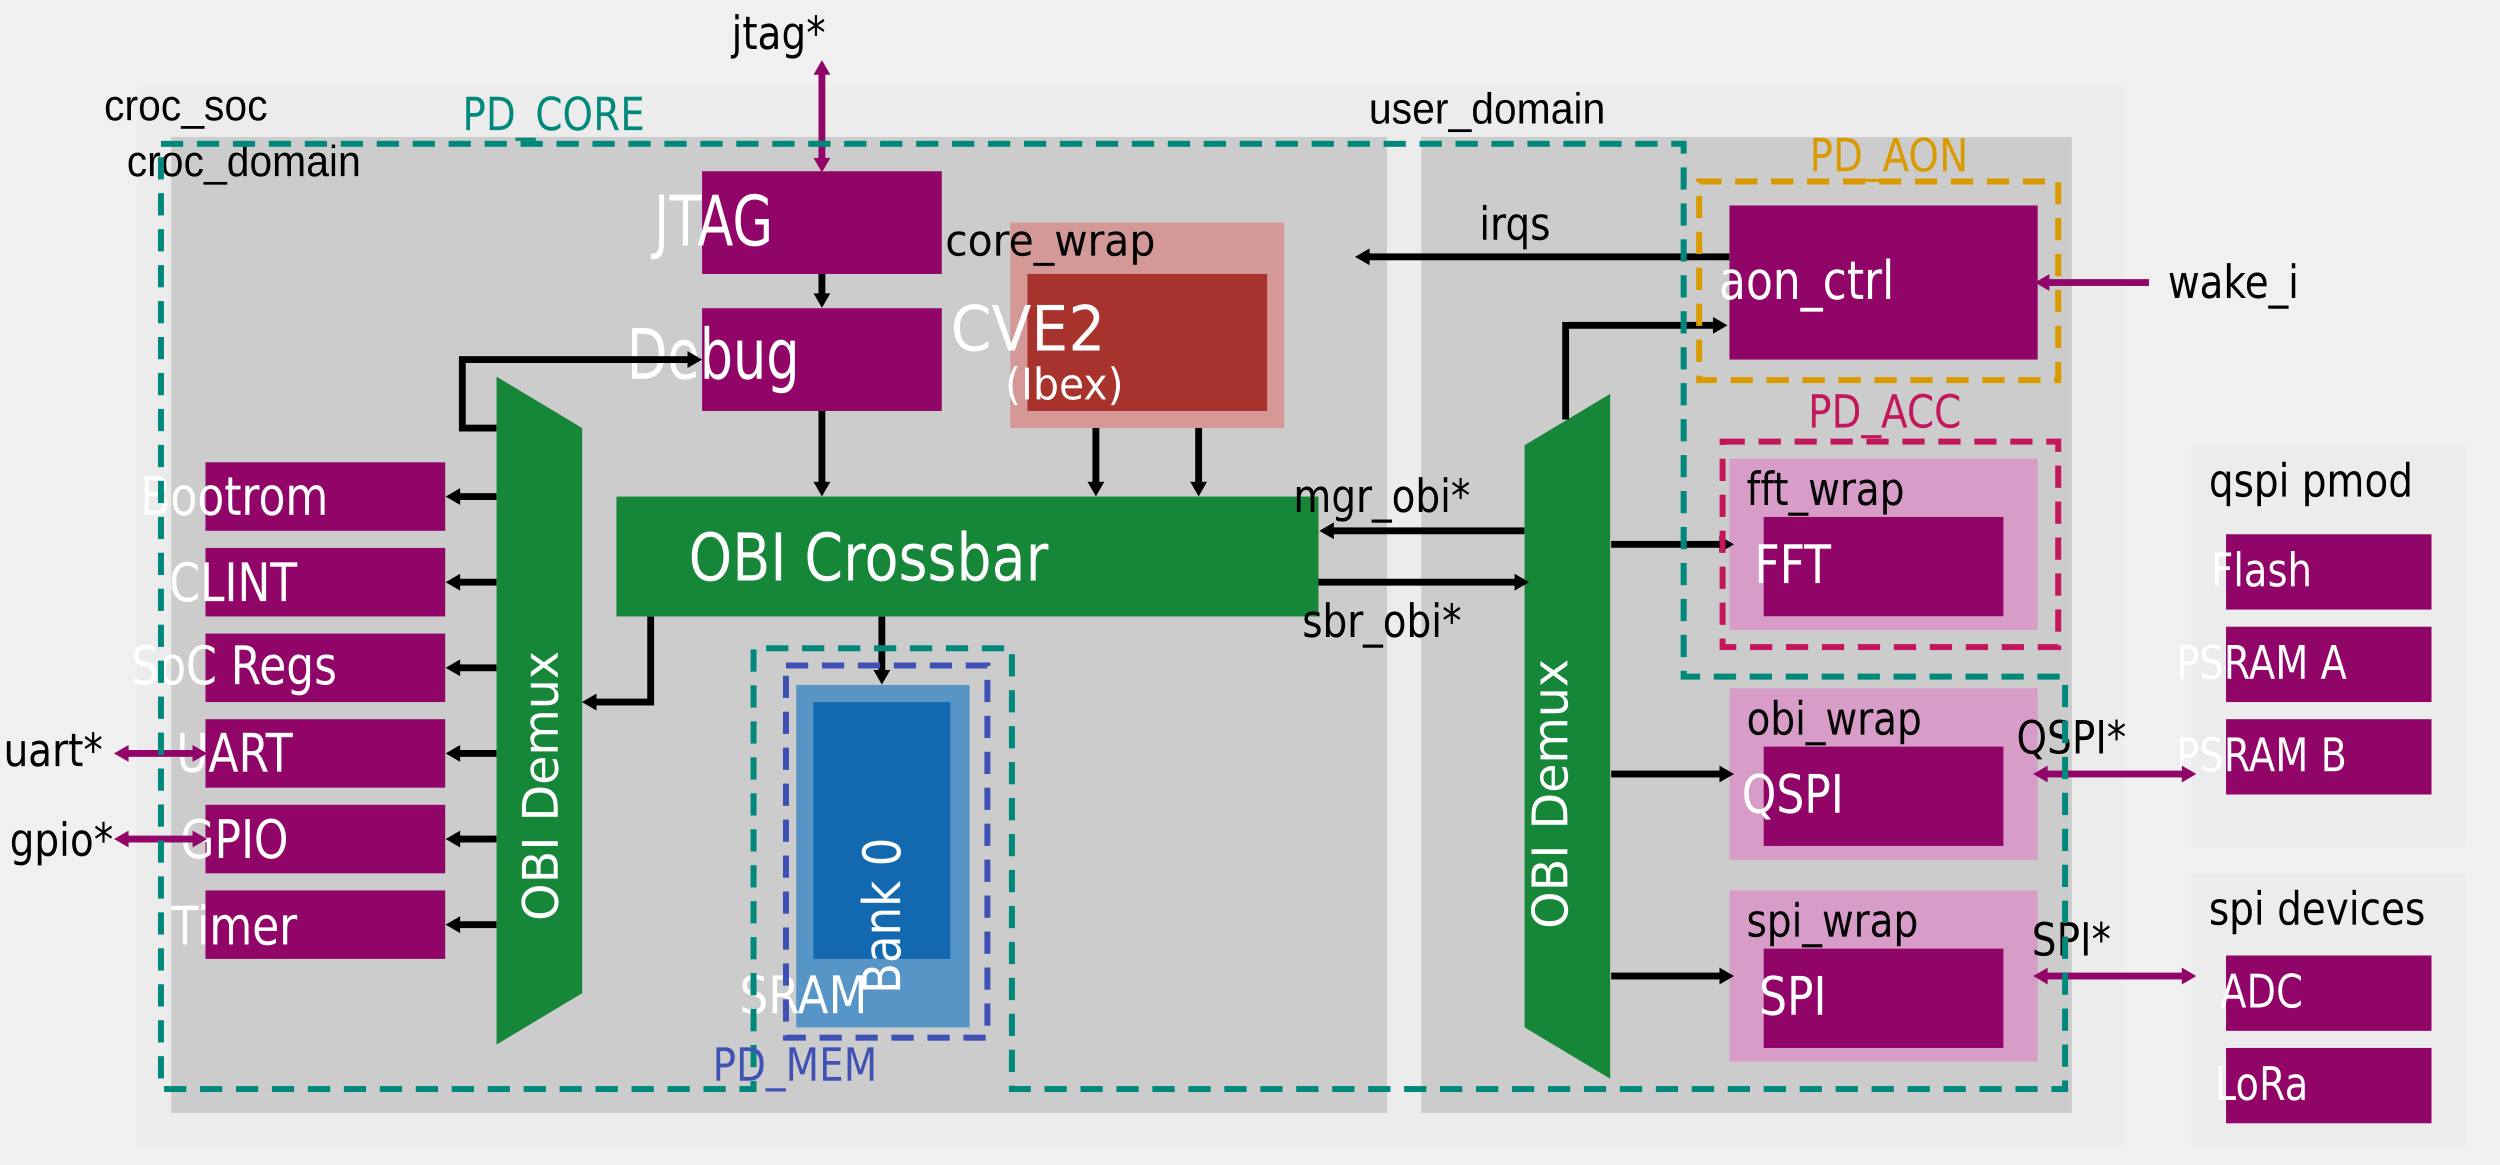
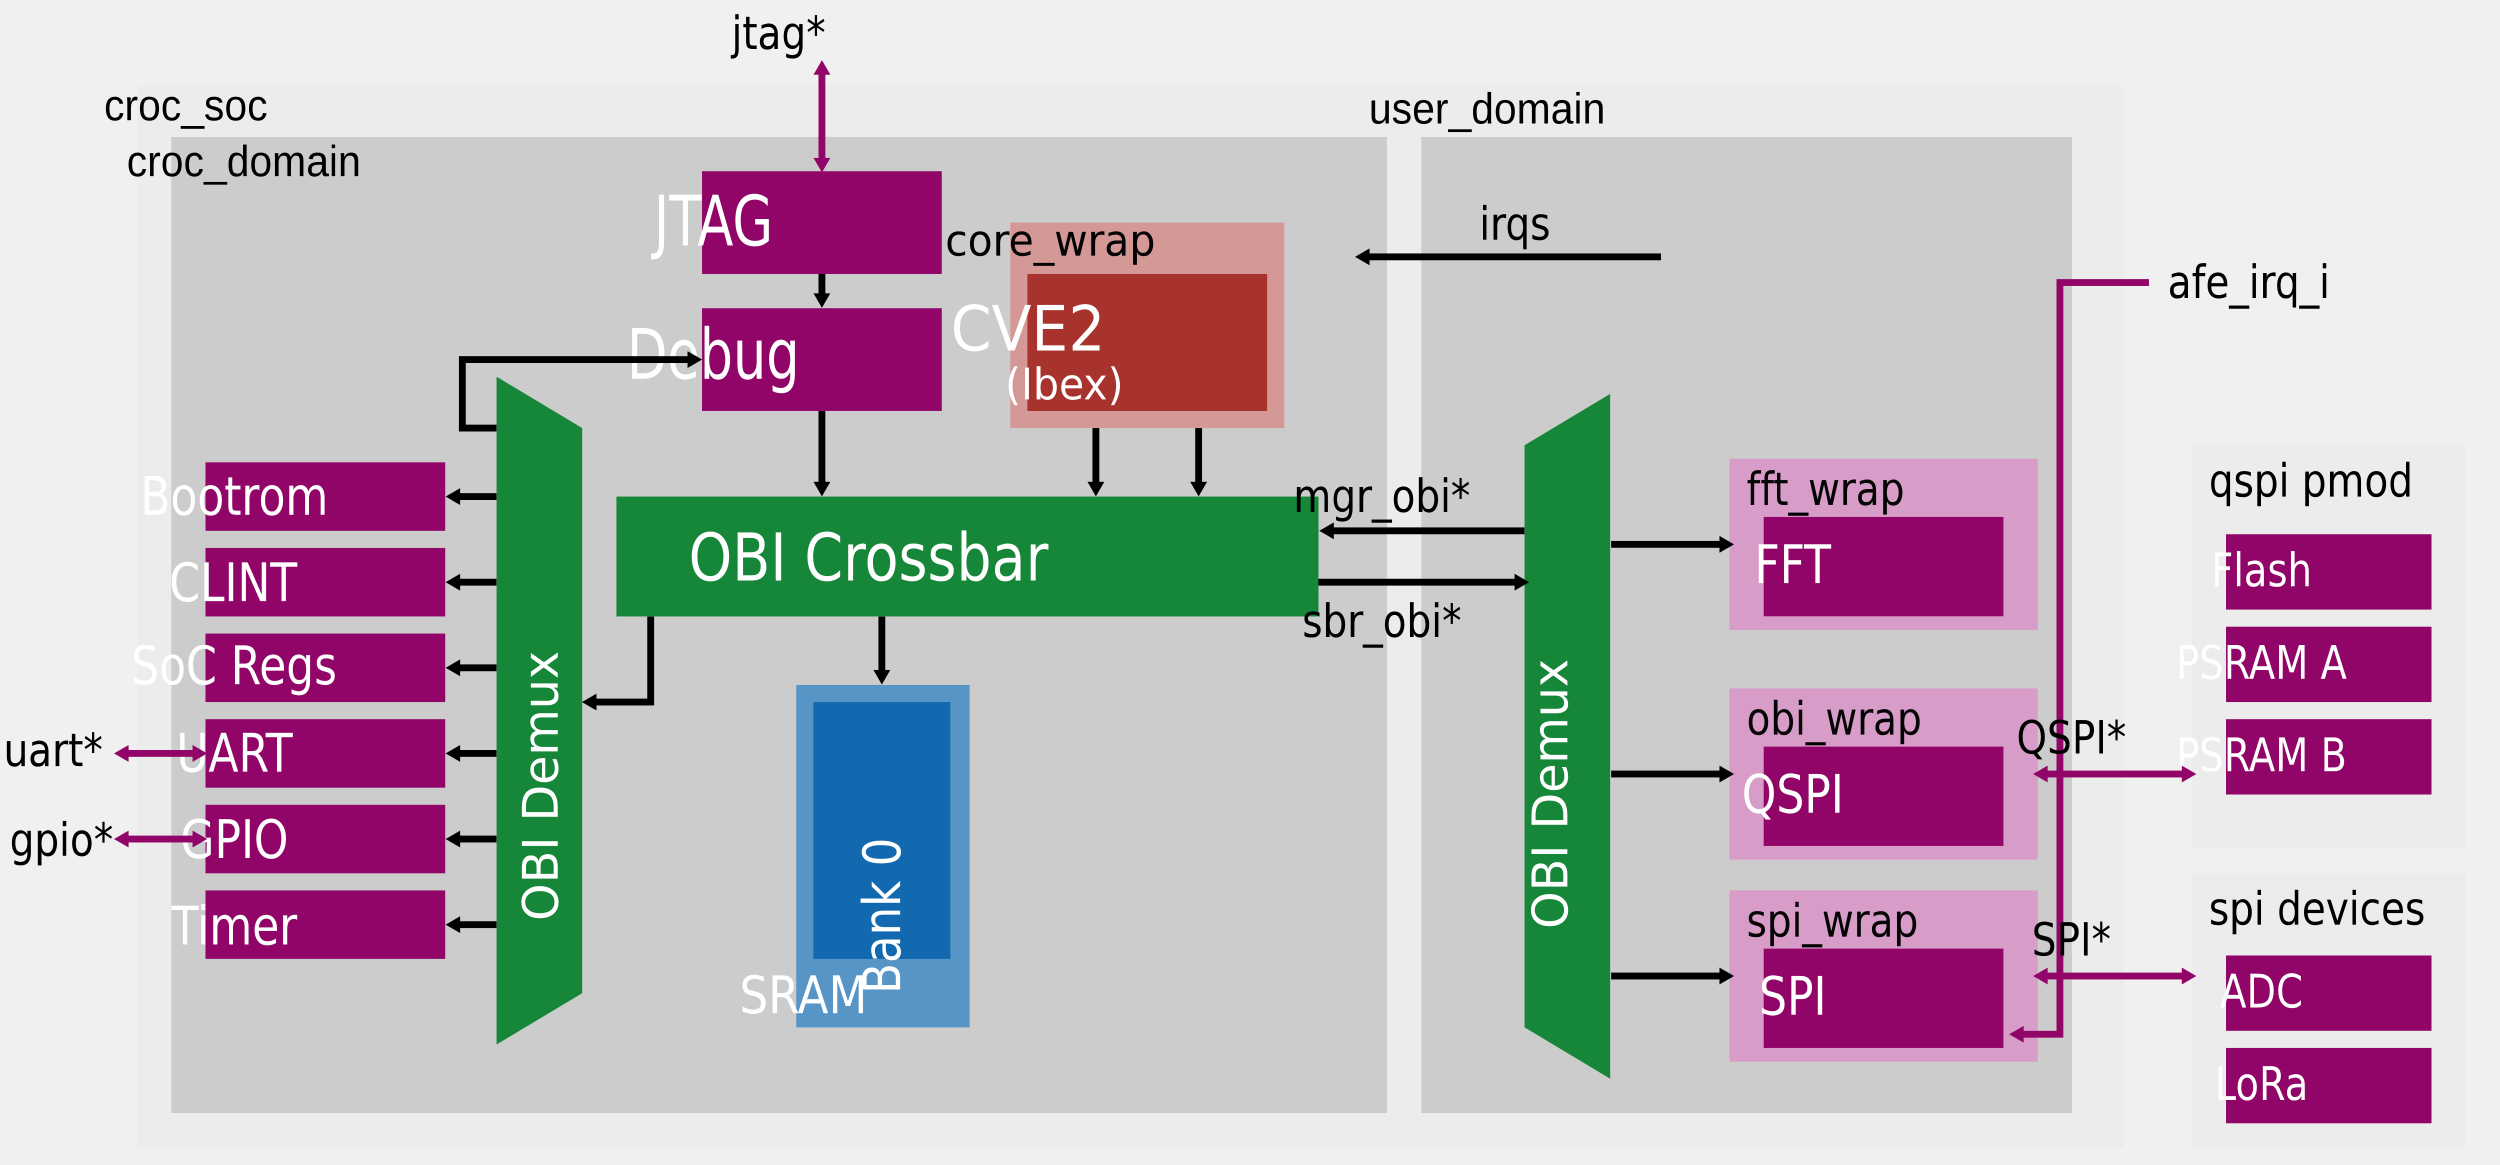
<svg xmlns="http://www.w3.org/2000/svg" width="292mm" height="136mm" viewBox="0 0 146 68" version="1.1">
  <defs id="defs_markers">
    <marker orient="auto" refY="0" refX="0" id="TriangleOutS-3-4-0-3-9-2-7-1-6-5-3-3" style="overflow:visible">
      <path id="path1059-4-0-5-2-8-7-8-7-0-9-6-0" d="M 5.77,0 -2.88,5 V -5 Z" style="fill:#000000;fill-opacity:1;fill-rule:evenodd;stroke:#000000;stroke-width:1pt;stroke-opacity:1" transform="scale(0.2)" />
    </marker>
    <marker orient="auto" refY="0" refX="0" id="TriangleOutS-3-4-0-62-8-4" style="overflow:visible">
      <path id="path1059-4-0-5-6-4-7" d="M 5.77,0 -2.88,5 V -5 Z" style="fill:#000000;fill-opacity:1;fill-rule:evenodd;stroke:#000000;stroke-width:1pt;stroke-opacity:1" transform="scale(0.2)" />
    </marker>
    <marker orient="auto" refY="0" refX="0" id="TriangleOutS-3-4-0-3-9-2-7-1-6-2-0-9-6" style="overflow:visible">
      <path id="path1059-4-0-5-2-8-7-8-7-0-0-2-0-31" d="M 5.77,0 -2.88,5 V -5 Z" style="fill:#000000;fill-opacity:1;fill-rule:evenodd;stroke:#000000;stroke-width:1pt;stroke-opacity:1" transform="scale(0.2)" />
    </marker>
    <marker orient="auto" refY="0" refX="0" id="TriangleInS-0-8-5-7-6-3-75" style="overflow:visible">
      <path id="path1050-0-1-9-91-0-4-9" d="M 5.77,0 -2.88,5 V -5 Z" style="fill:#910569;fill-opacity:1;fill-rule:evenodd;stroke:#910569;stroke-width:1pt;stroke-opacity:1" transform="scale(-0.2)" />
    </marker>
    <marker orient="auto" refY="0" refX="0" id="TriangleOutS-3-4-9-5-9-0-1-7-7-6-1-6" style="overflow:visible">
      <path id="path1059-4-0-4-55-7-1-9-0-52-1-5-21" d="M 5.77,0 -2.88,5 V -5 Z" style="fill:#910569;fill-opacity:1;fill-rule:evenodd;stroke:#910569;stroke-width:1pt;stroke-opacity:1" transform="scale(0.2)" />
    </marker>
    <marker orient="auto" refY="0" refX="0" id="TriangleOutS-3-4-9-6-5-7" style="overflow:visible">
      <path id="path1059-4-0-4-4-3-85" d="M 5.77,0 -2.88,5 V -5 Z" style="fill:#000000;fill-opacity:1;fill-rule:evenodd;stroke:#000000;stroke-width:1pt;stroke-opacity:1" transform="scale(0.2)" />
    </marker>
    <marker orient="auto" refY="0" refX="0" id="TriangleOutS-3-4-9-6-5-0-7" style="overflow:visible">
      <path id="path1059-4-0-4-4-3-6-4" d="M 5.77,0 -2.88,5 V -5 Z" style="fill:#000000;fill-opacity:1;fill-rule:evenodd;stroke:#000000;stroke-width:1pt;stroke-opacity:1" transform="scale(0.2)" />
    </marker>
    <marker orient="auto" refY="0" refX="0" id="TriangleOutS-3-4-9-6-1-5" style="overflow:visible">
      <path id="path1059-4-0-4-4-2-9" d="M 5.77,0 -2.88,5 V -5 Z" style="fill:#000000;fill-opacity:1;fill-rule:evenodd;stroke:#000000;stroke-width:1pt;stroke-opacity:1" transform="scale(0.2)" />
    </marker>
    <marker orient="auto" refY="0" refX="0" id="TriangleOutS-3-4-0-62-8-3-75" style="overflow:visible">
      <path id="path1059-4-0-5-6-4-2-38" d="M 5.77,0 -2.88,5 V -5 Z" style="fill:#000000;fill-opacity:1;fill-rule:evenodd;stroke:#000000;stroke-width:1pt;stroke-opacity:1" transform="scale(0.2)" />
    </marker>
    <marker orient="auto" refY="0" refX="0" id="TriangleOutS-3-4-0-3-9-2-7-1-6-2-0-2-3-1" style="overflow:visible">
      <path id="path1059-4-0-5-2-8-7-8-7-0-0-2-66-7-8" d="M 5.77,0 -2.88,5 V -5 Z" style="fill:#000000;fill-opacity:1;fill-rule:evenodd;stroke:#000000;stroke-width:1pt;stroke-opacity:1" transform="scale(0.2)" />
    </marker>
    <marker orient="auto" refY="0" refX="0" id="TriangleOutS-3-4-0-3-9-2-7-1-6-2-0-2-9-0-9" style="overflow:visible">
      <path id="path1059-4-0-5-2-8-7-8-7-0-0-2-66-1-2-6" d="M 5.77,0 -2.88,5 V -5 Z" style="fill:#000000;fill-opacity:1;fill-rule:evenodd;stroke:#000000;stroke-width:1pt;stroke-opacity:1" transform="scale(0.2)" />
    </marker>
    <marker orient="auto" refY="0" refX="0" id="TriangleOutS-3-4-0-3-9-2-7-1-6-2-0-04-5-4" style="overflow:visible">
      <path id="path1059-4-0-5-2-8-7-8-7-0-0-2-8-9-3" d="M 5.77,0 -2.88,5 V -5 Z" style="fill:#000000;fill-opacity:1;fill-rule:evenodd;stroke:#000000;stroke-width:1pt;stroke-opacity:1" transform="scale(0.2)" />
    </marker>
    <marker orient="auto" refY="0" refX="0" id="TriangleOutS-3-4-0-3-9-2-7-1-6-2-0-0-3-9-33" style="overflow:visible">
      <path id="path1059-4-0-5-2-8-7-8-7-0-0-2-6-6-2-8" d="M 5.77,0 -2.88,5 V -5 Z" style="fill:#000000;fill-opacity:1;fill-rule:evenodd;stroke:#000000;stroke-width:1pt;stroke-opacity:1" transform="scale(0.2)" />
    </marker>
    <marker orient="auto" refY="0" refX="0" id="TriangleOutS-3-4-0-3-9-2-7-1-6-2-0-2-9-0-6-6" style="overflow:visible">
      <path id="path1059-4-0-5-2-8-7-8-7-0-0-2-66-1-2-1-04" d="M 5.77,0 -2.88,5 V -5 Z" style="fill:#000000;fill-opacity:1;fill-rule:evenodd;stroke:#000000;stroke-width:1pt;stroke-opacity:1" transform="scale(0.2)" />
    </marker>
    <marker orient="auto" refY="0" refX="0" id="TriangleOutS-3-4-0-3-9-2-7-1-6-2-0-0-3-9-7-8" style="overflow:visible">
      <path id="path1059-4-0-5-2-8-7-8-7-0-0-2-6-6-2-3-8" d="M 5.77,0 -2.88,5 V -5 Z" style="fill:#000000;fill-opacity:1;fill-rule:evenodd;stroke:#000000;stroke-width:1pt;stroke-opacity:1" transform="scale(0.2)" />
    </marker>
    <marker orient="auto" refY="0" refX="0" id="TriangleInS-0-8-5-4-4-9-0-8" style="overflow:visible">
      <path id="path1050-0-1-9-1-5-4-6-9" d="M 5.77,0 -2.88,5 V -5 Z" style="fill:#910569;fill-opacity:1;fill-rule:evenodd;stroke:#910569;stroke-width:1pt;stroke-opacity:1" transform="scale(-0.2)" />
    </marker>
    <marker orient="auto" refY="0" refX="0" id="TriangleOutS-3-4-9-5-9-0-1-7-0-0-7-3-7" style="overflow:visible">
      <path id="path1059-4-0-4-55-7-1-9-0-5-4-8-20-7" d="M 5.77,0 -2.88,5 V -5 Z" style="fill:#910569;fill-opacity:1;fill-rule:evenodd;stroke:#910569;stroke-width:1pt;stroke-opacity:1" transform="scale(0.2)" />
    </marker>
    <marker orient="auto" refY="0" refX="0" id="TriangleInS-0-8-5-4-4-9-6-6-6" style="overflow:visible">
      <path id="path1050-0-1-9-1-5-4-0-1-4" d="M 5.77,0 -2.88,5 V -5 Z" style="fill:#910569;fill-opacity:1;fill-rule:evenodd;stroke:#910569;stroke-width:1pt;stroke-opacity:1" transform="scale(-0.2)" />
    </marker>
    <marker orient="auto" refY="0" refX="0" id="TriangleOutS-3-4-9-5-9-0-1-7-0-0-7-6-5-3" style="overflow:visible">
      <path id="path1059-4-0-4-55-7-1-9-0-5-4-8-2-5-0" d="M 5.77,0 -2.88,5 V -5 Z" style="fill:#910569;fill-opacity:1;fill-rule:evenodd;stroke:#910569;stroke-width:1pt;stroke-opacity:1" transform="scale(0.2)" />
    </marker>
    <marker orient="auto" refY="0" refX="0" id="TriangleOutS-3-4-0-3-9-2-7-1-6-5-3-2-3" style="overflow:visible">
      <path id="path1059-4-0-5-2-8-7-8-7-0-9-6-5-0" d="M 5.77,0 -2.88,5 V -5 Z" style="fill:#000000;fill-opacity:1;fill-rule:evenodd;stroke:#000000;stroke-width:1pt;stroke-opacity:1" transform="scale(0.2)" />
    </marker>
  </defs>
  <g id="layer_blocks">
    <g id="grp_croc_soc">
      <rect style="fill:#ececec;fill-opacity:1;stroke:none;stroke-width:0.495;stroke-miterlimit:4;stroke-dasharray:none;stroke-dashoffset:1.587;stroke-opacity:1" id="croc_soc_shape" width="116" height="62" x="8" y="5" />
      <text xml:space="preserve" style="font-style:normal;font-variant:normal;font-weight:normal;font-stretch:normal;font-size:2.469px;line-height:1.25;font-family:'DejaVu Sans';-inkscape-font-specification:'DejaVu Sans';text-align:center;letter-spacing:0px;word-spacing:0px;text-anchor:middle;display:inline;fill:#ffffff;fill-opacity:1;stroke:none;stroke-width:0.256" x="35.123" y="34.658" id="croc_soc_label_croc_soc" transform="matrix(0.966871,0,0,1.03426,-20.449,-28.8235)">
        <tspan x="35.123" y="34.658" style="font-style:normal;font-variant:normal;font-weight:normal;font-stretch:normal;font-size:2.469px;font-family:Arial;-inkscape-font-specification:Arial;fill:#000000;fill-opacity:1;stroke-width:0.256">croc_soc</tspan>
      </text>
      <g id="grp_croc_domain">
        <rect style="fill:#cccccc;fill-opacity:1;stroke:none;stroke-width:0.501;stroke-miterlimit:4;stroke-dasharray:none;stroke-dashoffset:1.587;stroke-opacity:1" id="croc_domain_shape" width="71" height="57" x="10" y="8" />
        <text xml:space="preserve" style="font-style:normal;font-variant:normal;font-weight:normal;font-stretch:normal;font-size:2.469px;line-height:1.25;font-family:'DejaVu Sans';-inkscape-font-specification:'DejaVu Sans';text-align:center;letter-spacing:0px;word-spacing:0px;text-anchor:middle;fill:#000000;fill-opacity:1;stroke:none;stroke-width:0.256" x="39.404" y="37.814" id="croc_domain_label_croc_domain" transform="matrix(0.966871,0,0,1.03426,-20.449,-28.8235)">
          <tspan x="39.404" y="37.814" style="font-style:normal;font-variant:normal;font-weight:normal;font-stretch:normal;font-size:2.469px;font-family:Arial;-inkscape-font-specification:Arial;fill:#000000;fill-opacity:1;stroke-width:0.256">croc_domain</tspan>
        </text>
        <g id="grp_core_wrap">
          <rect style="fill:#d49996;fill-opacity:1;stroke-width:0.353;stroke-linecap:round;stroke-linejoin:round" id="core_wrap_shape" width="16" height="12" x="59" y="13" />
          <text xml:space="preserve" style="font-style:normal;font-variant:normal;font-weight:normal;font-stretch:normal;font-size:2.469px;line-height:1.25;font-family:'DejaVu Sans';-inkscape-font-specification:'DejaVu Sans';text-align:center;letter-spacing:0px;word-spacing:0px;text-anchor:middle;fill:#040404;fill-opacity:1;stroke:none;stroke-width:0.256" x="86.678" y="143.672" id="core_wrap_label_core_wrap" transform="matrix(0.966871,0,0,1.03426,-18.2946,-133.664)">
            <tspan x="86.678" y="143.672" style="font-style:normal;font-variant:normal;font-weight:normal;font-stretch:normal;font-size:2.469px;font-family:'DejaVu Sans';-inkscape-font-specification:'DejaVu Sans';fill:#040404;fill-opacity:1;stroke-width:0.256">core_wrap</tspan>
          </text>
          <g id="blk_CVE2">
            <rect style="fill:#a8322c;fill-opacity:1;stroke:none;stroke-width:0.075;stroke-miterlimit:4;stroke-dasharray:none;stroke-dashoffset:1.587;stroke-opacity:1" id="CVE2_shape" width="14" height="8" x="60" y="16" />
            <text xml:space="preserve" style="font-style:normal;font-variant:normal;font-weight:normal;font-stretch:normal;font-size:3.528px;line-height:1.25;font-family:'DejaVu Sans';-inkscape-font-specification:'DejaVu Sans';text-align:center;letter-spacing:0px;word-spacing:0px;text-anchor:middle;fill:#ffffff;fill-opacity:1;stroke:none;stroke-width:0.256" x="88.302" y="149.029" id="CVE2_label_CVE2" transform="matrix(0.966871,0,0,1.03426,-18.2946,-133.664)">
              <tspan x="88.302" y="149.029" style="font-style:normal;font-variant:normal;font-weight:normal;font-stretch:normal;font-size:3.528px;font-family:'DejaVu Sans';-inkscape-font-specification:'DejaVu Sans';fill:#ffffff;fill-opacity:1;stroke-width:0.256">CVE2</tspan>
            </text>
            <text xml:space="preserve" style="font-style:normal;font-variant:normal;font-weight:normal;font-stretch:normal;font-size:2.469px;line-height:1.25;font-family:'DejaVu Sans';-inkscape-font-specification:'DejaVu Sans';text-align:center;letter-spacing:0px;word-spacing:0px;text-anchor:middle;fill:#ffffff;fill-opacity:1;stroke:none;stroke-width:0.256" x="88.307" y="151.787" id="CVE2_label_Ibex" transform="matrix(0.966871,0,0,1.03426,-18.2946,-133.664)">
              <tspan x="88.307" y="151.787" style="font-style:normal;font-variant:normal;font-weight:normal;font-stretch:normal;font-size:2.469px;font-family:'DejaVu Sans';-inkscape-font-specification:'DejaVu Sans';fill:#ffffff;fill-opacity:1;stroke-width:0.256">(Ibex)</tspan>
            </text>
          </g>
        </g>
        <g id="grp_jtag_debug">
          <g id="blk_Debug">
            <rect style="fill:#910569;fill-opacity:1;stroke:none;stroke-width:0.075;stroke-miterlimit:4;stroke-dasharray:none;stroke-dashoffset:1.587;stroke-opacity:1" id="Debug_shape" width="14" height="6" x="41" y="18" />
            <text xml:space="preserve" style="font-style:normal;font-variant:normal;font-weight:normal;font-stretch:normal;font-size:3.528px;line-height:1.25;font-family:'DejaVu Sans';-inkscape-font-specification:'DejaVu Sans';text-align:center;letter-spacing:0px;word-spacing:0px;text-anchor:middle;fill:#ffffff;fill-opacity:1;stroke:none;stroke-width:0.23" x="76.268" y="135.39" id="Debug_label_Debug" transform="matrix(0.869089,0,0,1.15063,-18.2946,-133.664)">
              <tspan x="76.268" y="135.39" style="font-style:normal;font-variant:normal;font-weight:normal;font-stretch:normal;font-size:3.528px;font-family:'DejaVu Sans';-inkscape-font-specification:'DejaVu Sans';fill:#ffffff;fill-opacity:1;stroke-width:0.23">Debug</tspan>
            </text>
          </g>
          <g id="blk_JTAG">
            <rect style="fill:#910569;fill-opacity:1;stroke:none;stroke-width:0.075;stroke-miterlimit:4;stroke-dasharray:none;stroke-dashoffset:1.587;stroke-opacity:1" id="JTAG_shape" width="14" height="6" x="41" y="10" />
            <text xml:space="preserve" style="font-style:normal;font-variant:normal;font-weight:normal;font-stretch:normal;font-size:3.528px;line-height:1.25;font-family:'DejaVu Sans';-inkscape-font-specification:'DejaVu Sans';text-align:center;letter-spacing:0px;word-spacing:0px;text-anchor:middle;fill:#ffffff;fill-opacity:1;stroke:none;stroke-width:0.23" x="76.281" y="128.622" id="JTAG_label_JTAG" transform="matrix(0.869089,0,0,1.15063,-18.2946,-133.664)">
              <tspan x="76.281" y="128.622" style="font-style:normal;font-variant:normal;font-weight:normal;font-stretch:normal;font-size:3.528px;font-family:'DejaVu Sans';-inkscape-font-specification:'DejaVu Sans';fill:#ffffff;fill-opacity:1;stroke-width:0.23">JTAG</tspan>
            </text>
          </g>
        </g>
        <g id="grp_peripherals">
          <g id="blk_SoC_Regs">
            <rect style="fill:#910569;fill-opacity:1;stroke:none;stroke-width:0.047;stroke-miterlimit:4;stroke-dasharray:none;stroke-dashoffset:1.587;stroke-opacity:1" id="SoC_Regs_shape" width="14" height="4" x="12" y="37" ry="0" />
            <text xml:space="preserve" style="font-style:normal;font-variant:normal;font-weight:normal;font-stretch:normal;font-size:2.822px;line-height:1;font-family:'DejaVu Sans';-inkscape-font-specification:'DejaVu Sans';text-align:center;letter-spacing:0px;word-spacing:0px;text-anchor:middle;fill:#ffffff;fill-opacity:1;stroke:none;stroke-width:0.241" x="40.987" y="157.885" id="SoC_Regs_label_SoC_Regs" transform="matrix(0.909381,0,0,1.09965,-18.2946,-133.664)">
              <tspan x="40.987" y="157.885" style="font-style:normal;font-variant:normal;font-weight:normal;font-stretch:normal;font-size:2.822px;line-height:1;font-family:'DejaVu Sans';-inkscape-font-specification:'DejaVu Sans';fill:#ffffff;fill-opacity:1;stroke-width:0.241">SoC Regs</tspan>
            </text>
          </g>
          <g id="blk_GPIO">
            <rect style="fill:#910569;fill-opacity:1;stroke:none;stroke-width:0.047;stroke-miterlimit:4;stroke-dasharray:none;stroke-dashoffset:1.587;stroke-opacity:1" id="GPIO_shape" width="14" height="4" x="12" y="47" ry="0" />
            <text xml:space="preserve" style="font-style:normal;font-variant:normal;font-weight:normal;font-stretch:normal;font-size:2.822px;line-height:1;font-family:'DejaVu Sans';-inkscape-font-specification:'DejaVu Sans';text-align:center;letter-spacing:0px;word-spacing:0px;text-anchor:middle;fill:#ffffff;fill-opacity:1;stroke:none;stroke-width:0.241" x="41.007" y="167.115" id="GPIO_label_GPIO" transform="matrix(0.909381,0,0,1.09965,-18.2946,-133.664)">
              <tspan x="41.007" y="167.115" style="font-style:normal;font-variant:normal;font-weight:normal;font-stretch:normal;font-size:2.822px;line-height:1;font-family:'DejaVu Sans';-inkscape-font-specification:'DejaVu Sans';fill:#ffffff;fill-opacity:1;stroke-width:0.241">GPIO</tspan>
            </text>
          </g>
          <g id="blk_UART">
            <rect style="fill:#910569;fill-opacity:1;stroke:none;stroke-width:0.047;stroke-miterlimit:4;stroke-dasharray:none;stroke-dashoffset:1.587;stroke-opacity:1" id="UART_shape" width="14" height="4" x="12" y="42" ry="0" />
            <text xml:space="preserve" style="font-style:normal;font-variant:normal;font-weight:normal;font-stretch:normal;font-size:2.822px;line-height:1;font-family:'DejaVu Sans';-inkscape-font-specification:'DejaVu Sans';text-align:center;letter-spacing:0px;word-spacing:0px;text-anchor:middle;fill:#ffffff;fill-opacity:1;stroke:none;stroke-width:0.241" x="41.007" y="162.531" id="UART_label_UART" transform="matrix(0.909381,0,0,1.09965,-18.2946,-133.664)">
              <tspan x="41.007" y="162.531" style="font-style:normal;font-variant:normal;font-weight:normal;font-stretch:normal;font-size:2.822px;line-height:1;font-family:'DejaVu Sans';-inkscape-font-specification:'DejaVu Sans';fill:#ffffff;fill-opacity:1;stroke-width:0.241">UART</tspan>
            </text>
          </g>
          <g id="blk_Timer">
            <rect style="fill:#910569;fill-opacity:1;stroke:none;stroke-width:0.047;stroke-miterlimit:4;stroke-dasharray:none;stroke-dashoffset:1.587;stroke-opacity:1" id="Timer_shape" width="14" height="4" x="12" y="52" ry="0" />
            <text xml:space="preserve" style="font-style:normal;font-variant:normal;font-weight:normal;font-stretch:normal;font-size:2.822px;line-height:1;font-family:'DejaVu Sans';-inkscape-font-specification:'DejaVu Sans';text-align:center;letter-spacing:0px;word-spacing:0px;text-anchor:middle;fill:#ffffff;fill-opacity:1;stroke:none;stroke-width:0.241" x="41.007" y="171.711" id="Timer_label_Timer" transform="matrix(0.909381,0,0,1.09965,-18.2946,-133.664)">
              <tspan x="41.007" y="171.711" style="font-style:normal;font-variant:normal;font-weight:normal;font-stretch:normal;font-size:2.822px;line-height:1;font-family:'DejaVu Sans';-inkscape-font-specification:'DejaVu Sans';fill:#ffffff;fill-opacity:1;stroke-width:0.241">Timer</tspan>
            </text>
          </g>
          <g id="blk_CLINT">
            <rect style="fill:#910569;fill-opacity:1;stroke:none;stroke-width:0.047;stroke-miterlimit:4;stroke-dasharray:none;stroke-dashoffset:1.587;stroke-opacity:1" id="CLINT_shape" width="14" height="4" x="12" y="32" ry="0" />
            <text xml:space="preserve" style="font-style:normal;font-variant:normal;font-weight:normal;font-stretch:normal;font-size:2.822px;line-height:1;font-family:'DejaVu Sans';-inkscape-font-specification:'DejaVu Sans';text-align:center;letter-spacing:0px;word-spacing:0px;text-anchor:middle;fill:#ffffff;fill-opacity:1;stroke:none;stroke-width:0.241" x="40.928" y="153.474" id="CLINT_label_CLINT" transform="matrix(0.909381,0,0,1.09965,-18.2946,-133.664)">
              <tspan x="40.928" y="153.474" style="font-style:normal;font-variant:normal;font-weight:normal;font-stretch:normal;font-size:2.822px;line-height:1;font-family:'DejaVu Sans';-inkscape-font-specification:'DejaVu Sans';fill:#ffffff;fill-opacity:1;stroke-width:0.241">CLINT</tspan>
            </text>
          </g>
          <g id="blk_Bootrom">
            <rect style="fill:#910569;fill-opacity:1;stroke:none;stroke-width:0.047;stroke-miterlimit:4;stroke-dasharray:none;stroke-dashoffset:1.587;stroke-opacity:1" id="Bootrom_shape" width="14" height="4" x="12" y="27" ry="0" />
            <text xml:space="preserve" style="font-style:normal;font-variant:normal;font-weight:normal;font-stretch:normal;font-size:2.822px;line-height:1;font-family:'DejaVu Sans';-inkscape-font-specification:'DejaVu Sans';text-align:center;letter-spacing:0px;word-spacing:0px;text-anchor:middle;fill:#ffffff;fill-opacity:1;stroke:none;stroke-width:0.241" x="40.993" y="148.89" id="Bootrom_label_Bootrom" transform="matrix(0.909381,0,0,1.09965,-18.2946,-133.664)">
              <tspan x="40.993" y="148.89" style="font-style:normal;font-variant:normal;font-weight:normal;font-stretch:normal;font-size:2.822px;line-height:1;font-family:'DejaVu Sans';-inkscape-font-specification:'DejaVu Sans';fill:#ffffff;fill-opacity:1;stroke-width:0.241">Bootrom</tspan>
            </text>
          </g>
        </g>
        <g id="blk_OBI_Crossbar">
          <rect style="fill:#168638;fill-opacity:1;stroke:none;stroke-width:0.071;stroke-miterlimit:4;stroke-dasharray:none;stroke-dashoffset:1.587;stroke-opacity:1" id="OBI_Crossbar_shape" width="7" height="41" x="-169.664" y="54.295" transform="matrix(6.12323e-17,-1,1,6.12323e-17,-18.2946,-133.664)" />
          <text xml:space="preserve" style="font-style:normal;font-variant:normal;font-weight:normal;font-stretch:normal;font-size:3.528px;line-height:1.25;font-family:'DejaVu Sans';-inkscape-font-specification:'DejaVu Sans';text-align:center;letter-spacing:0px;word-spacing:0px;text-anchor:middle;fill:#ffffff;fill-opacity:1;stroke:none;stroke-width:0.243" x="81.328" y="153.862" id="OBI_Crossbar_label_OBI_Crossbar" transform="matrix(0.91821,0,0,1.08908,-18.2946,-133.664)">
            <tspan x="81.328" y="153.862" style="font-style:normal;font-variant:normal;font-weight:normal;font-stretch:normal;font-size:3.528px;font-family:'DejaVu Sans';-inkscape-font-specification:'DejaVu Sans';fill:#ffffff;fill-opacity:1;stroke-width:0.243">OBI Crossbar</tspan>
          </text>
        </g>
        <g id="blk_OBI_Demux_peripherals">
          <path style="fill:#168638;fill-opacity:1;stroke:none;stroke-width:0.442px;stroke-linecap:butt;stroke-linejoin:miter;stroke-opacity:1" d="M 34,25 L 29,22 L 29,61 L 34,58 Z" id="OBI_Demux_peripherals_shape" />
          <text xml:space="preserve" style="font-style:normal;font-variant:normal;font-weight:normal;font-stretch:normal;font-size:2.822px;line-height:1.25;font-family:'DejaVu Sans';-inkscape-font-specification:'DejaVu Sans';text-align:center;letter-spacing:0px;word-spacing:0px;text-anchor:middle;fill:#ffffff;fill-opacity:1;stroke:none;stroke-width:0.261" x="-177.339" y="50.109" id="OBI_Demux_peripherals_label_OBI_Demux" transform="matrix(0,-0.985103,1.01512,0,-18.2946,-133.664)">
            <tspan x="-177.339" y="50.109" style="font-style:normal;font-variant:normal;font-weight:normal;font-stretch:normal;font-size:2.822px;font-family:'DejaVu Sans';-inkscape-font-specification:'DejaVu Sans';fill:#ffffff;fill-opacity:1;stroke-width:0.261">OBI Demux</tspan>
          </text>
        </g>
        <g id="grp_SRAM">
          <rect style="fill:#5895c7;fill-opacity:1;stroke:none;stroke-width:0.041;stroke-miterlimit:4;stroke-dasharray:none;stroke-dashoffset:1.587;stroke-opacity:1" id="SRAM_shape" width="10.127" height="20" x="46.5" y="40" />
          <text xml:space="preserve" style="font-style:normal;font-variant:normal;font-weight:normal;font-stretch:normal;font-size:2.822px;line-height:1.25;font-family:'DejaVu Sans';-inkscape-font-specification:'DejaVu Sans';text-align:center;letter-spacing:0px;word-spacing:0px;text-anchor:middle;fill:#ffffff;fill-opacity:1;stroke:none;stroke-width:0.247" x="86.087" y="179.921" id="SRAM_label_SRAM" transform="matrix(0.933032,0,0,1.07177,-28.7946,-133.664)">
            <tspan x="86.087" y="179.921" style="font-style:normal;font-variant:normal;font-weight:normal;font-stretch:normal;font-size:2.822px;font-family:'DejaVu Sans';-inkscape-font-specification:'DejaVu Sans';fill:#ffffff;fill-opacity:1;stroke-width:0.247">SRAM</tspan>
          </text>
          <g id="blk_Bank_0">
            <rect style="fill:#1269b0;fill-opacity:1;stroke:none;stroke-width:0.057;stroke-miterlimit:4;stroke-dasharray:none;stroke-dashoffset:1.587;stroke-opacity:1" id="Bank_0_shape" width="8" height="15" x="47.5" y="41" />
            <text xml:space="preserve" style="font-style:normal;font-variant:normal;font-weight:normal;font-stretch:normal;font-size:2.822px;line-height:1.25;font-family:'DejaVu Sans';-inkscape-font-specification:'DejaVu Sans';text-align:center;letter-spacing:0px;word-spacing:0px;text-anchor:middle;fill:#ffffff;fill-opacity:1;stroke:none;stroke-width:0.247" x="-194.747" y="75.915" id="Bank_0_label_Bank_0" transform="matrix(0,-0.933032,1.07177,0,-28.7946,-133.664)">
              <tspan x="-194.747" y="75.915" style="font-style:normal;font-variant:normal;font-weight:normal;font-stretch:normal;font-size:2.822px;font-family:'DejaVu Sans';-inkscape-font-specification:'DejaVu Sans';fill:#ffffff;fill-opacity:1;stroke-width:0.247">Bank 0</tspan>
            </text>
          </g>
        </g>
      </g>
      <g id="grp_user_domain">
        <rect style="fill:#cccccc;fill-opacity:1;stroke:none;stroke-width:0.479;stroke-miterlimit:4;stroke-dasharray:none;stroke-dashoffset:1.587;stroke-opacity:1" id="user_domain_shape" width="38" height="57" x="83" y="8" />
        <text xml:space="preserve" style="font-style:normal;font-variant:normal;font-weight:normal;font-stretch:normal;font-size:2.469px;line-height:1.25;font-family:'DejaVu Sans';-inkscape-font-specification:'DejaVu Sans';text-align:center;letter-spacing:0px;word-spacing:0px;text-anchor:middle;fill:#010101;fill-opacity:1;stroke:none;stroke-width:0.256" x="114.507" y="34.84" id="user_domain_label_user_domain" transform="matrix(0.966871,0,0,1.03426,-20.449,-28.8235)">
          <tspan x="114.507" y="34.84" style="font-style:normal;font-variant:normal;font-weight:normal;font-stretch:normal;font-size:2.469px;font-family:Arial;-inkscape-font-specification:Arial;fill:#010101;fill-opacity:1;stroke-width:0.256">user_domain</tspan>
        </text>
-         <g id="blk_aon_ctrl">
-           <rect x="101" y="12" width="18" height="9" style="fill:#910569;stroke:none" id="aon_ctrl_shape" />
-           <text xml:space="preserve" style="font-size:2.822px;font-family:'DejaVu Sans';text-anchor:middle;fill:#fff;stroke:none" x="120.961" y="15.877" id="aon_ctrl_label_aon_ctrl" transform="matrix(0.909381,0,0,1.09965,0,0)">
-             <tspan x="120.961" y="15.877">aon_ctrl</tspan>
-           </text>
-         </g>
        <g id="blk_OBI_Demux_user">
          <path d="M 89.034,26 L 94.034,23 L 94.034,63 L 89.034,60 Z" style="fill:#168638;stroke:none" id="OBI_Demux_user_shape" />
          <text xml:space="preserve" style="font-size:2.822px;font-family:'DejaVu Sans';text-anchor:middle;fill:#ffffff;stroke:none" id="OBI_Demux_user_label_OBI_Demux" transform="matrix(0,-0.985103,1.01512,0,91.5336,41.5)">
            <tspan x="0" y="0">OBI Demux</tspan>
          </text>
        </g>
        <g id="grp_spi_wrap">
          <rect x="101" y="52" width="18" height="10" style="fill:#d89cc8;stroke:none" id="spi_wrap_shape" />
          <text xml:space="preserve" style="font-size:2.469px;font-family:'DejaVu Sans';text-anchor:start;fill:#040404;stroke:none" x="110.748" y="50.379" id="spi_wrap_label_spi_wrap" transform="matrix(0.921009,0,0,1.08577,0,0)">
            <tspan x="110.748" y="50.379">spi_wrap</tspan>
          </text>
          <g id="blk_SPI">
            <rect x="103" y="55.4" width="14" height="5.8" style="fill:#910569;stroke:none" id="SPI_shape" />
            <text xml:space="preserve" style="font-size:2.822px;font-family:'DejaVu Sans';text-anchor:middle;fill:#fff;stroke:none" x="120.961" y="53.89" id="SPI_label_SPI" transform="matrix(0.909381,0,0,1.09965,0,0)">
              <tspan x="120.961" y="53.89">SPI</tspan>
            </text>
          </g>
        </g>
        <g id="grp_obi_wrap">
          <rect x="101" y="40.202" width="18" height="10" style="fill:#d89cc8;stroke:none" id="obi_wrap_shape" />
          <text xml:space="preserve" style="font-size:2.469px;font-family:'DejaVu Sans';text-anchor:start;fill:#040404;stroke:none" x="110.748" y="37.485" id="obi_wrap_label_obi_wrap" transform="matrix(0.921009,0,0,1.08577,0,2.20205)">
            <tspan x="110.748" y="37.485">obi_wrap</tspan>
          </text>
          <g id="blk_QSPI">
            <rect x="103" y="43.602" width="14" height="5.8" style="fill:#910569;stroke:none" id="QSPI_shape" />
            <text xml:space="preserve" style="font-size:2.822px;font-family:'DejaVu Sans';text-anchor:middle;fill:#ffffff;stroke:none" x="120.961" y="41.158" id="QSPI_label_QSPI" transform="matrix(0.909381,0,0,1.09965,0,2.20205)">
              <tspan x="120.961" y="41.158">QSPI</tspan>
            </text>
          </g>
        </g>
        <g id="grp_fft_wrap">
          <rect x="101" y="26.79" width="18" height="10" style="fill:#d89cc8;stroke:none" id="fft_wrap_shape" />
          <text xml:space="preserve" style="font-size:2.469px;font-family:'DejaVu Sans';text-anchor:start;fill:#040404;stroke:none" x="110.748" y="24.591" id="fft_wrap_label_fft_wrap" transform="matrix(0.921009,0,0,1.08577,0,2.79005)">
            <tspan x="110.748" y="24.591">fft_wrap</tspan>
          </text>
          <g id="blk_FFT">
            <rect x="103" y="30.19" width="14" height="5.8" style="fill:#910569;stroke:none" id="FFT_shape" />
            <text xml:space="preserve" style="font-size:2.822px;font-family:'DejaVu Sans';text-anchor:middle;fill:#ffffff;stroke:none" x="120.961" y="28.427" id="FFT_label_FFT" transform="matrix(0.909381,0,0,1.09965,0,2.79005)">
              <tspan x="120.961" y="28.427">FFT</tspan>
            </text>
          </g>
        </g>
      </g>
    </g>
    <g id="grp_external_devices">
      <g id="grp_qspi_pmod">
        <rect x="128" y="26" width="16" height="23.5" style="fill:#ececec;stroke:none" id="qspi_pmod_shape" />
        <text xml:space="preserve" style="font-size:2.469px;font-family:'DejaVu Sans';text-anchor:start;fill:#000;stroke:none" x="140.064" y="26.709" id="qspi_pmod_label_qspi_pmod" transform="matrix(0.921009,0,0,1.08577,0,0)">
          <tspan x="140.064" y="26.709">qspi pmod</tspan>
        </text>
        <g id="blk_Flash">
          <rect x="130" y="31.2" width="12" height="4.4" style="fill:#910569;stroke:none" id="Flash_shape" />
          <text xml:space="preserve" style="font-size:2.469px;font-family:'DejaVu Sans';text-anchor:middle;fill:#fff;stroke:none" x="149.552" y="31.137" id="Flash_label_Flash" transform="matrix(0.909381,0,0,1.09965,0,0)">
            <tspan x="149.552" y="31.137">Flash</tspan>
          </text>
        </g>
        <g id="blk_PSRAM_A">
          <rect x="130" y="36.6" width="12" height="4.4" style="fill:#910569;stroke:none" id="PSRAM_A_shape" />
          <text xml:space="preserve" style="font-size:2.469px;font-family:'DejaVu Sans';text-anchor:middle;fill:#fff;stroke:none" x="149.552" y="36.048" id="PSRAM_A_label_PSRAM_A" transform="matrix(0.909381,0,0,1.09965,0,0)">
            <tspan x="149.552" y="36.048">PSRAM A</tspan>
          </text>
        </g>
        <g id="blk_PSRAM_B">
          <rect x="130" y="42" width="12" height="4.4" style="fill:#910569;stroke:none" id="PSRAM_B_shape" />
          <text xml:space="preserve" style="font-size:2.469px;font-family:'DejaVu Sans';text-anchor:middle;fill:#fff;stroke:none" x="149.552" y="40.958" id="PSRAM_B_label_PSRAM_B" transform="matrix(0.909381,0,0,1.09965,0,0)">
            <tspan x="149.552" y="40.958">PSRAM B</tspan>
          </text>
        </g>
      </g>
      <g id="grp_spi_devices">
        <rect x="128" y="51" width="16" height="16" style="fill:#ececec;stroke:none" id="spi_devices_shape" />
        <text xml:space="preserve" style="font-size:2.469px;font-family:'DejaVu Sans';text-anchor:start;fill:#000;stroke:none" x="140.064" y="49.734" id="spi_devices_label_spi_devices" transform="matrix(0.921009,0,0,1.08577,0,0)">
          <tspan x="140.064" y="49.734">spi devices</tspan>
        </text>
        <g id="blk_ADC">
          <rect x="130" y="55.8" width="12" height="4.4" style="fill:#910569;stroke:none" id="ADC_shape" />
          <text xml:space="preserve" style="font-size:2.469px;font-family:'DejaVu Sans';text-anchor:middle;fill:#fff;stroke:none" x="149.552" y="53.508" id="ADC_label_ADC" transform="matrix(0.909381,0,0,1.09965,0,0)">
            <tspan x="149.552" y="53.508">ADC</tspan>
          </text>
        </g>
        <g id="blk_LoRa">
          <rect x="130" y="61.2" width="12" height="4.4" style="fill:#910569;stroke:none" id="LoRa_shape" />
          <text xml:space="preserve" style="font-size:2.469px;font-family:'DejaVu Sans';text-anchor:middle;fill:#fff;stroke:none" x="149.552" y="58.418" id="LoRa_label_LoRa" transform="matrix(0.909381,0,0,1.09965,0,0)">
            <tspan x="149.552" y="58.418">LoRa</tspan>
          </text>
        </g>
      </g>
    </g>
  </g>
  <g id="layer_arrows_ports">
    <g id="arrow_OBI_Demux_peripherals_to_Debug">
      <path style="fill:none;stroke:#000000;stroke-width:0.399;stroke-linecap:butt;stroke-linejoin:miter;stroke-miterlimit:4;stroke-dasharray:none;stroke-opacity:1;marker-end:url(#TriangleOutS-3-4-0-3-9-2-7-1-6-5-3-3)" d="M 29,25 L 27,25 L 27,21 L 40.435,21" id="arrow_OBI_Demux_peripherals_to_Debug_line" />
    </g>
    <g id="arrow_JTAG_to_Debug">
      <path style="fill:none;stroke:#000000;stroke-width:0.399;stroke-linecap:butt;stroke-linejoin:miter;stroke-miterlimit:4;stroke-dasharray:none;stroke-opacity:1;marker-end:url(#TriangleOutS-3-4-0-3-9-2-7-1-6-2-0-9-6)" d="M 48,16 L 48,17.412" id="arrow_JTAG_to_Debug_line" />
    </g>
    <g id="port_jtag">
      <path style="fill:none;stroke:#910569;stroke-width:0.4;stroke-linecap:butt;stroke-linejoin:miter;stroke-miterlimit:4;stroke-dasharray:none;stroke-opacity:1;marker-start:url(#TriangleInS-0-8-5-7-6-3-75);marker-end:url(#TriangleOutS-3-4-9-5-9-0-1-7-7-6-1-6)" d="M 48,4.08 L 48,9.507" id="port_jtag_line" />
      <text xml:space="preserve" style="font-style:normal;font-variant:normal;font-weight:normal;font-stretch:normal;font-size:2.469px;line-height:1.25;font-family:'DejaVu Sans';-inkscape-font-specification:'DejaVu Sans';text-align:center;letter-spacing:0px;word-spacing:0px;text-anchor:middle;fill:#000000;fill-opacity:1;stroke:none;stroke-width:0.244" x="71.98" y="125.741" id="port_jtag_text" transform="matrix(0.921009,0,0,1.08577,-18.2946,-133.664)">
        <tspan x="71.98" y="125.741" style="font-style:normal;font-variant:normal;font-weight:normal;font-stretch:normal;font-size:2.469px;font-family:'DejaVu Sans';-inkscape-font-specification:'DejaVu Sans';text-align:center;text-anchor:middle;stroke-width:0.244">jtag*</tspan>
      </text>
    </g>
    <g id="arrow_core_wrap_to_OBI_Crossbar">
      <path style="fill:none;stroke:#000000;stroke-width:0.4;stroke-linecap:butt;stroke-linejoin:miter;stroke-miterlimit:4;stroke-dasharray:none;stroke-opacity:1;marker-end:url(#TriangleOutS-3-4-9-6-5-7)" d="M 64,25 L 64,28.421" id="arrow_core_wrap_to_OBI_Crossbar_line" />
    </g>
    <g id="arrow_Debug_to_OBI_Crossbar">
      <path style="fill:none;stroke:#000000;stroke-width:0.4;stroke-linecap:butt;stroke-linejoin:miter;stroke-miterlimit:4;stroke-dasharray:none;stroke-opacity:1;marker-end:url(#TriangleOutS-3-4-9-6-5-0-7)" d="M 48,24 L 48,28.421" id="arrow_Debug_to_OBI_Crossbar_line" />
    </g>
    <g id="arrow_core_wrap_to_OBI_Crossbar_2">
      <path style="fill:none;stroke:#000000;stroke-width:0.4;stroke-linecap:butt;stroke-linejoin:miter;stroke-miterlimit:4;stroke-dasharray:none;stroke-opacity:1;marker-end:url(#TriangleOutS-3-4-9-6-1-5)" d="M 70,25 L 70,28.421" id="arrow_core_wrap_to_OBI_Crossbar_line_2" />
    </g>
    <g id="arrow_OBI_Demux_peripherals_to_Timer">
      <path style="fill:none;stroke:#000000;stroke-width:0.399;stroke-linecap:butt;stroke-linejoin:miter;stroke-miterlimit:4;stroke-dasharray:none;stroke-opacity:1;marker-end:url(#TriangleOutS-3-4-0-3-9-2-7-1-6-2-0-2-3-1)" d="M 29,54 L 26.589,54" id="arrow_OBI_Demux_peripherals_to_Timer_line" />
    </g>
    <g id="arrow_OBI_Demux_peripherals_to_UART">
      <path style="fill:none;stroke:#000000;stroke-width:0.399;stroke-linecap:butt;stroke-linejoin:miter;stroke-miterlimit:4;stroke-dasharray:none;stroke-opacity:1;marker-end:url(#TriangleOutS-3-4-0-3-9-2-7-1-6-2-0-2-9-0-9)" d="M 29,44 L 26.589,44" id="arrow_OBI_Demux_peripherals_to_UART_line" />
    </g>
    <g id="arrow_OBI_Demux_peripherals_to_GPIO">
      <path style="fill:none;stroke:#000000;stroke-width:0.399;stroke-linecap:butt;stroke-linejoin:miter;stroke-miterlimit:4;stroke-dasharray:none;stroke-opacity:1;marker-end:url(#TriangleOutS-3-4-0-3-9-2-7-1-6-2-0-04-5-4)" d="M 29,49 L 26.589,49" id="arrow_OBI_Demux_peripherals_to_GPIO_line" />
    </g>
    <g id="arrow_OBI_Demux_peripherals_to_SoC_Regs">
      <path style="fill:none;stroke:#000000;stroke-width:0.399;stroke-linecap:butt;stroke-linejoin:miter;stroke-miterlimit:4;stroke-dasharray:none;stroke-opacity:1;marker-end:url(#TriangleOutS-3-4-0-3-9-2-7-1-6-2-0-0-3-9-33)" d="M 29,39 L 26.589,39" id="arrow_OBI_Demux_peripherals_to_SoC_Regs_line" />
    </g>
    <g id="arrow_OBI_Demux_peripherals_to_CLINT">
      <path style="fill:none;stroke:#000000;stroke-width:0.399;stroke-linecap:butt;stroke-linejoin:miter;stroke-miterlimit:4;stroke-dasharray:none;stroke-opacity:1;marker-end:url(#TriangleOutS-3-4-0-3-9-2-7-1-6-2-0-2-9-0-6-6)" d="M 29,34 L 26.589,34" id="arrow_OBI_Demux_peripherals_to_CLINT_line" />
    </g>
    <g id="arrow_OBI_Demux_peripherals_to_Bootrom">
      <path style="fill:none;stroke:#000000;stroke-width:0.399;stroke-linecap:butt;stroke-linejoin:miter;stroke-miterlimit:4;stroke-dasharray:none;stroke-opacity:1;marker-end:url(#TriangleOutS-3-4-0-3-9-2-7-1-6-2-0-0-3-9-7-8)" d="M 29,29 L 26.589,29" id="arrow_OBI_Demux_peripherals_to_Bootrom_line" />
    </g>
    <g id="port_gpio">
      <path style="fill:none;stroke:#910569;stroke-width:0.4;stroke-linecap:butt;stroke-linejoin:miter;stroke-miterlimit:4;stroke-dasharray:none;stroke-opacity:1;marker-start:url(#TriangleInS-0-8-5-4-4-9-0-8);marker-end:url(#TriangleOutS-3-4-9-5-9-0-1-7-0-0-7-3-7)" d="M 7.226,49 L 11.529,49" id="port_gpio_line" />
      <text xml:space="preserve" style="font-style:normal;font-variant:normal;font-weight:normal;font-stretch:normal;font-size:2.469px;line-height:1.25;font-family:'DejaVu Sans';-inkscape-font-specification:'DejaVu Sans';text-align:center;letter-spacing:0px;word-spacing:0px;text-anchor:middle;fill:#000000;fill-opacity:1;stroke:none;stroke-width:0.244" x="20.475" y="169.134" id="port_gpio_text" transform="matrix(0.921009,0,0,1.08577,-18.2946,-133.664)">
        <tspan x="20.475" y="169.134" style="font-style:normal;font-variant:normal;font-weight:normal;font-stretch:normal;font-size:2.469px;font-family:'DejaVu Sans';-inkscape-font-specification:'DejaVu Sans';text-align:start;text-anchor:start;stroke-width:0.244">gpio*</tspan>
      </text>
    </g>
    <g id="port_uart">
      <path style="fill:none;stroke:#910569;stroke-width:0.4;stroke-linecap:butt;stroke-linejoin:miter;stroke-miterlimit:4;stroke-dasharray:none;stroke-opacity:1;marker-start:url(#TriangleInS-0-8-5-4-4-9-6-6-6);marker-end:url(#TriangleOutS-3-4-9-5-9-0-1-7-0-0-7-6-5-3)" d="M 7.226,44 L 11.529,44" id="port_uart_line" />
      <text xml:space="preserve" style="font-style:normal;font-variant:normal;font-weight:normal;font-stretch:normal;font-size:2.469px;line-height:1.25;font-family:'DejaVu Sans';-inkscape-font-specification:'DejaVu Sans';text-align:center;letter-spacing:0px;word-spacing:0px;text-anchor:middle;fill:#000000;fill-opacity:1;stroke:none;stroke-width:0.244" x="20.095" y="164.312" id="port_uart_text" transform="matrix(0.921009,0,0,1.08577,-18.2946,-133.664)">
        <tspan x="20.095" y="164.312" style="font-style:normal;font-variant:normal;font-weight:normal;font-stretch:normal;font-size:2.469px;font-family:'DejaVu Sans';-inkscape-font-specification:'DejaVu Sans';text-align:start;text-anchor:start;stroke-width:0.244">uart*</tspan>
      </text>
    </g>
    <g id="arrow_OBI_Crossbar_to_OBI_Demux_peripherals">
      <path style="fill:none;stroke:#000000;stroke-width:0.4;stroke-linecap:butt;stroke-linejoin:miter;stroke-miterlimit:4;stroke-dasharray:none;stroke-opacity:1;marker-end:url(#TriangleOutS-3-4-0-3-9-2-7-1-6-5-3-2-3)" d="M 38,36 L 38,41 L 34.55,41" id="arrow_OBI_Crossbar_to_OBI_Demux_peripherals_line" />
    </g>
    <g id="port_irqs">
-       <path d="M 101,15 L 79.7,15" style="fill:none;stroke:#000;stroke-width:0.399;stroke-miterlimit:4;stroke-dasharray:none;marker-end:url(#TriangleOutS-3-4-0-62-8-3-75)" id="port_irqs_line" />
+       <path d="M 97,15 L 79.7,15" style="fill:none;stroke:#000;stroke-width:0.399;stroke-miterlimit:4;stroke-dasharray:none;marker-end:url(#TriangleOutS-3-4-0-62-8-3-75)" id="port_irqs_line" />
      <text xml:space="preserve" style="font-size:2.469px;font-family:'DejaVu Sans';text-anchor:middle;fill:#000;stroke:none" x="98.805" y="12.894" id="port_irqs_text" transform="matrix(0.921009,0,0,1.08577,0,0)">
        <tspan x="98.805" y="12.894">irqs</tspan>
      </text>
    </g>
    <g id="port_sbr_obi">
      <path d="M 76.987,34 L 88.734,34" style="fill:none;stroke:#000000;stroke-width:0.399;stroke-miterlimit:4;stroke-dasharray:none;marker-end:url(#TriangleOutS-3-4-0-62-8-3-75)" id="port_sbr_obi_line" />
      <text xml:space="preserve" style="font-size:2.469px;font-family:'DejaVu Sans';text-anchor:middle;fill:#000000;stroke:none" x="95.765" y="34.262" id="port_sbr_obi_text" transform="matrix(0.921009,0,0,1.08577,-4.96639,0)">
        <tspan x="95.765" y="34.262">sbr_obi*</tspan>
      </text>
    </g>
    <g id="port_mgr_obi">
      <path d="M 89.034,31 L 77.612,31" style="fill:none;stroke:#000000;stroke-width:0.399;stroke-miterlimit:4;stroke-dasharray:none;marker-end:url(#TriangleOutS-3-4-0-62-8-3-75)" id="port_mgr_obi_line" />
      <text xml:space="preserve" style="font-size:2.469px;font-family:'DejaVu Sans';text-anchor:middle;fill:#000000;stroke:none" x="95.765" y="27.538" id="port_mgr_obi_text" transform="matrix(0.921009,0,0,1.08577,-4.96639,0)">
        <tspan x="95.765" y="27.538">mgr_obi*</tspan>
      </text>
    </g>
-     <g id="arrow_OBI_Demux_user_to_aon_ctrl">
-       <path d="M 91.434,24.5 L 91.434,19 L 100.32,19" style="fill:none;stroke:#000000;stroke-width:0.399;stroke-miterlimit:4;stroke-dasharray:none;marker-end:url(#TriangleOutS-3-4-0-62-8-3-75)" id="arrow_OBI_Demux_user_to_aon_ctrl_line" />
-     </g>
    <g id="arrow_OBI_Demux_user_to_spi_wrap">
      <path d="M 94.092,57 L 100.7,57" style="fill:none;stroke:#000000;stroke-width:0.399;stroke-miterlimit:4;stroke-dasharray:none;marker-end:url(#TriangleOutS-3-4-0-62-8-3-75)" id="arrow_OBI_Demux_user_to_spi_wrap_line" />
    </g>
    <g id="port_wake_i">
-       <path d="M 125.5,16.5 L 119.4,16.5" style="fill:none;stroke:#910569;stroke-width:0.399;stroke-miterlimit:4;stroke-dasharray:none;marker-end:url(#TriangleOutS-3-4-9-5-9-0-1-7-0-0-7-3-7)" id="port_wake_i_line" />
+       <path d="M 125.5,16.5 L 120.3,16.5 L 120.3,60.4 L 117.9,60.4" style="fill:none;stroke:#910569;stroke-width:0.399;stroke-miterlimit:4;stroke-dasharray:none;marker-end:url(#TriangleOutS-3-4-9-5-9-0-1-7-0-0-7-3-7)" id="port_wake_i_line" />
      <text xml:space="preserve" style="font-size:2.469px;font-family:'DejaVu Sans';text-anchor:start;fill:#000;stroke:none" x="137.458" y="16.026" id="port_wake_i_text" transform="matrix(0.921009,0,0,1.08577,0,0)">
-         <tspan x="137.458" y="16.026">wake_i</tspan>
+         <tspan x="137.458" y="16.026">afe_irq_i</tspan>
      </text>
    </g>
    <g id="arrow_OBI_Demux_user_to_obi_wrap">
      <path d="M 94.092,45.202 L 100.7,45.202" style="fill:none;stroke:#000000;stroke-width:0.399;stroke-miterlimit:4;stroke-dasharray:none;marker-end:url(#TriangleOutS-3-4-0-62-8-3-75)" id="arrow_OBI_Demux_user_to_obi_wrap_line" />
    </g>
    <g id="port_QSPI">
      <path d="M 119.3,45.202 L 127.7,45.202" style="fill:none;stroke:#910569;stroke-width:0.399;stroke-miterlimit:4;stroke-dasharray:none;marker-start:url(#TriangleInS-0-8-5-4-4-9-0-8);marker-end:url(#TriangleOutS-3-4-9-5-9-0-1-7-0-0-7-3-7)" id="port_QSPI_line" />
      <text xml:space="preserve" style="font-size:2.469px;font-family:'DejaVu Sans';text-anchor:middle;fill:#000000;stroke:none" x="134.092" y="38.498" id="port_QSPI_text" transform="matrix(0.921009,0,0,1.08577,0,2.20205)">
        <tspan x="134.092" y="38.498">QSPI*</tspan>
      </text>
    </g>
    <g id="port_SPI">
      <path d="M 119.3,57 L 127.7,57" style="fill:none;stroke:#910569;stroke-width:0.399;stroke-miterlimit:4;stroke-dasharray:none;marker-end:url(#TriangleOutS-3-4-9-5-9-0-1-7-0-0-7-3-7);marker-start:url(#TriangleInS-0-8-5-4-4-9-0-8)" id="port_SPI_line" />
      <text xml:space="preserve" style="font-size:2.469px;font-family:'DejaVu Sans';text-anchor:middle;fill:#000;stroke:none" x="134.092" y="51.392" id="port_SPI_text" transform="matrix(0.921009,0,0,1.08577,0,0)">
        <tspan x="134.092" y="51.392">SPI*</tspan>
      </text>
    </g>
    <g id="arrow_OBI_Demux_user_to_fft_wrap">
      <path d="M 94.092,31.79 L 100.7,31.79" style="fill:none;stroke:#000000;stroke-width:0.399;stroke-miterlimit:4;stroke-dasharray:none;marker-end:url(#TriangleOutS-3-4-0-62-8-3-75)" id="arrow_OBI_Demux_user_to_fft_wrap_line" />
    </g>
    <g id="arrow_OBI_Crossbar_to_SRAM">
      <path style="fill:none;stroke:#000000;stroke-width:0.399;stroke-linecap:butt;stroke-linejoin:miter;stroke-miterlimit:4;stroke-dasharray:none;stroke-opacity:1;marker-end:url(#TriangleOutS-3-4-0-62-8-4)" d="M 51.5,36 L 51.5,39.412" id="arrow_OBI_Crossbar_to_SRAM_line" />
    </g>
  </g>
-   <g id="layer_power_domains">
-     <g id="domain_PD_CORE">
-       <path d="M 9.4,8.4 L 98.325,8.4 L 98.325,39.515 L 120.6,39.515 L 120.6,63.6 L 59.096,63.6 L 59.096,37.86 L 44.007,37.86 L 44.007,63.6 L 9.4,63.6 Z" style="fill:none;stroke:#00897b;stroke-width:0.35;stroke-dasharray:1.3, 0.8" id="PD_CORE_outline" />
-       <text xml:space="preserve" style="font-size:2.469px;font-family:'DejaVu Sans';text-anchor:start;fill:#00897b;stroke:none" x="29.316" y="7" id="PD_CORE_name" transform="matrix(0.921009,0,0,1.08577,0,0)">
-         <tspan x="29.316" y="7">PD_CORE</tspan>
-       </text>
-     </g>
-     <g id="domain_PD_AON">
-       <path d="M 99.232,10.6 L 120.2,10.6 L 120.2,22.2 L 99.232,22.2 Z" style="fill:none;stroke:#d99a00;stroke-width:0.35;stroke-dasharray:1.3, 0.8" id="PD_AON_outline" />
-       <text xml:space="preserve" style="font-size:2.469px;font-family:'DejaVu Sans';text-anchor:end;fill:#d99a00;stroke:none" x="130.292" y="9.21" id="PD_AON_name" transform="matrix(0.921009,0,0,1.08577,0,0)">
-         <tspan x="130.292" y="9.21">PD_AON</tspan>
-       </text>
-     </g>
-     <g id="domain_PD_ACC">
-       <path d="M 100.6,25.79 L 120.2,25.79 L 120.2,37.79 L 100.6,37.79 Z" style="fill:none;stroke:#c2185b;stroke-width:0.35;stroke-dasharray:1.3, 0.8" id="PD_ACC_outline" />
-       <text xml:space="preserve" style="font-size:2.469px;font-family:'DejaVu Sans';text-anchor:end;fill:#c2185b;stroke:none" x="129.858" y="20.427" id="PD_ACC_name" transform="matrix(0.921009,0,0,1.08577,0,2.79005)">
-         <tspan x="129.858" y="20.427">PD_ACC</tspan>
-       </text>
-     </g>
-     <g id="domain_PD_MEM">
-       <path d="M 45.9,38.864 L 57.663,38.864 L 57.663,60.6 L 45.9,60.6 Z" style="fill:none;stroke:#3f51b5;stroke-width:0.35;stroke-dasharray:1.3, 0.8" id="PD_MEM_outline" />
-       <text xml:space="preserve" style="font-size:2.469px;font-family:'DejaVu Sans';text-anchor:end;fill:#3f51b5;stroke:none" x="72.523" y="58.129" id="PD_MEM_name" transform="matrix(0.921009,0,0,1.08577,-10.5,0)">
-         <tspan x="72.523" y="58.129">PD_MEM</tspan>
-       </text>
-     </g>
-   </g>
</svg>
